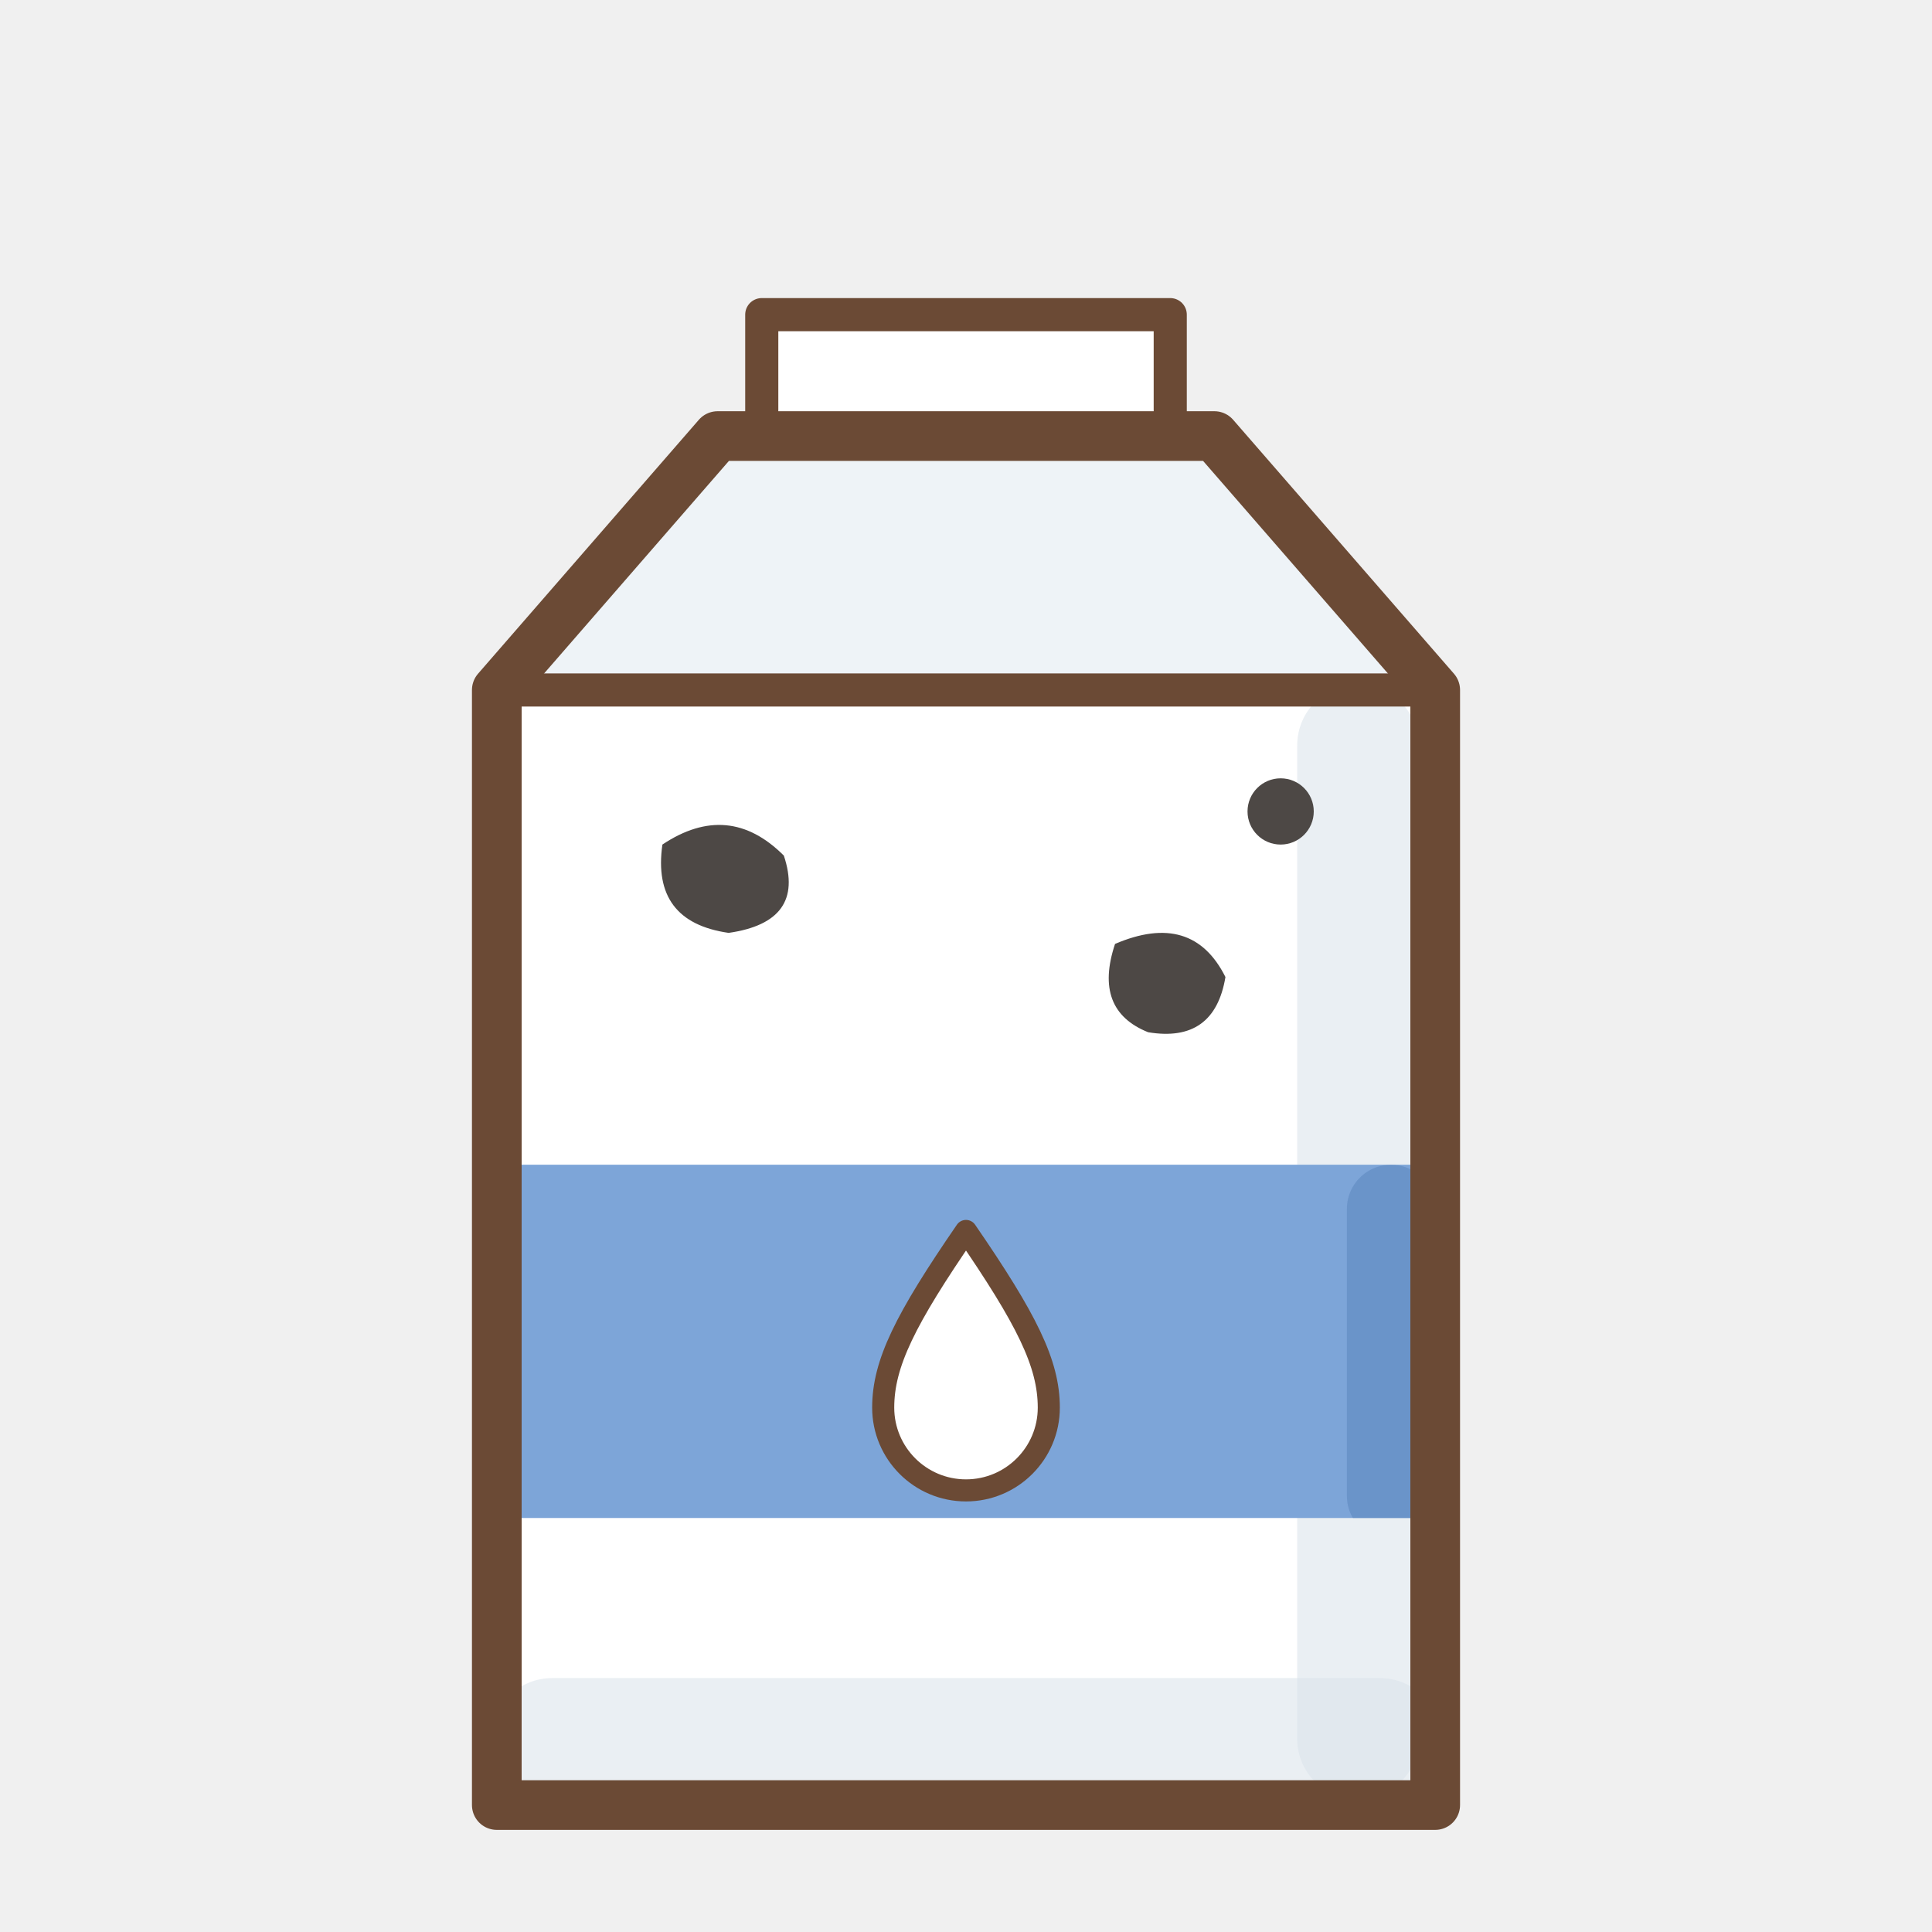
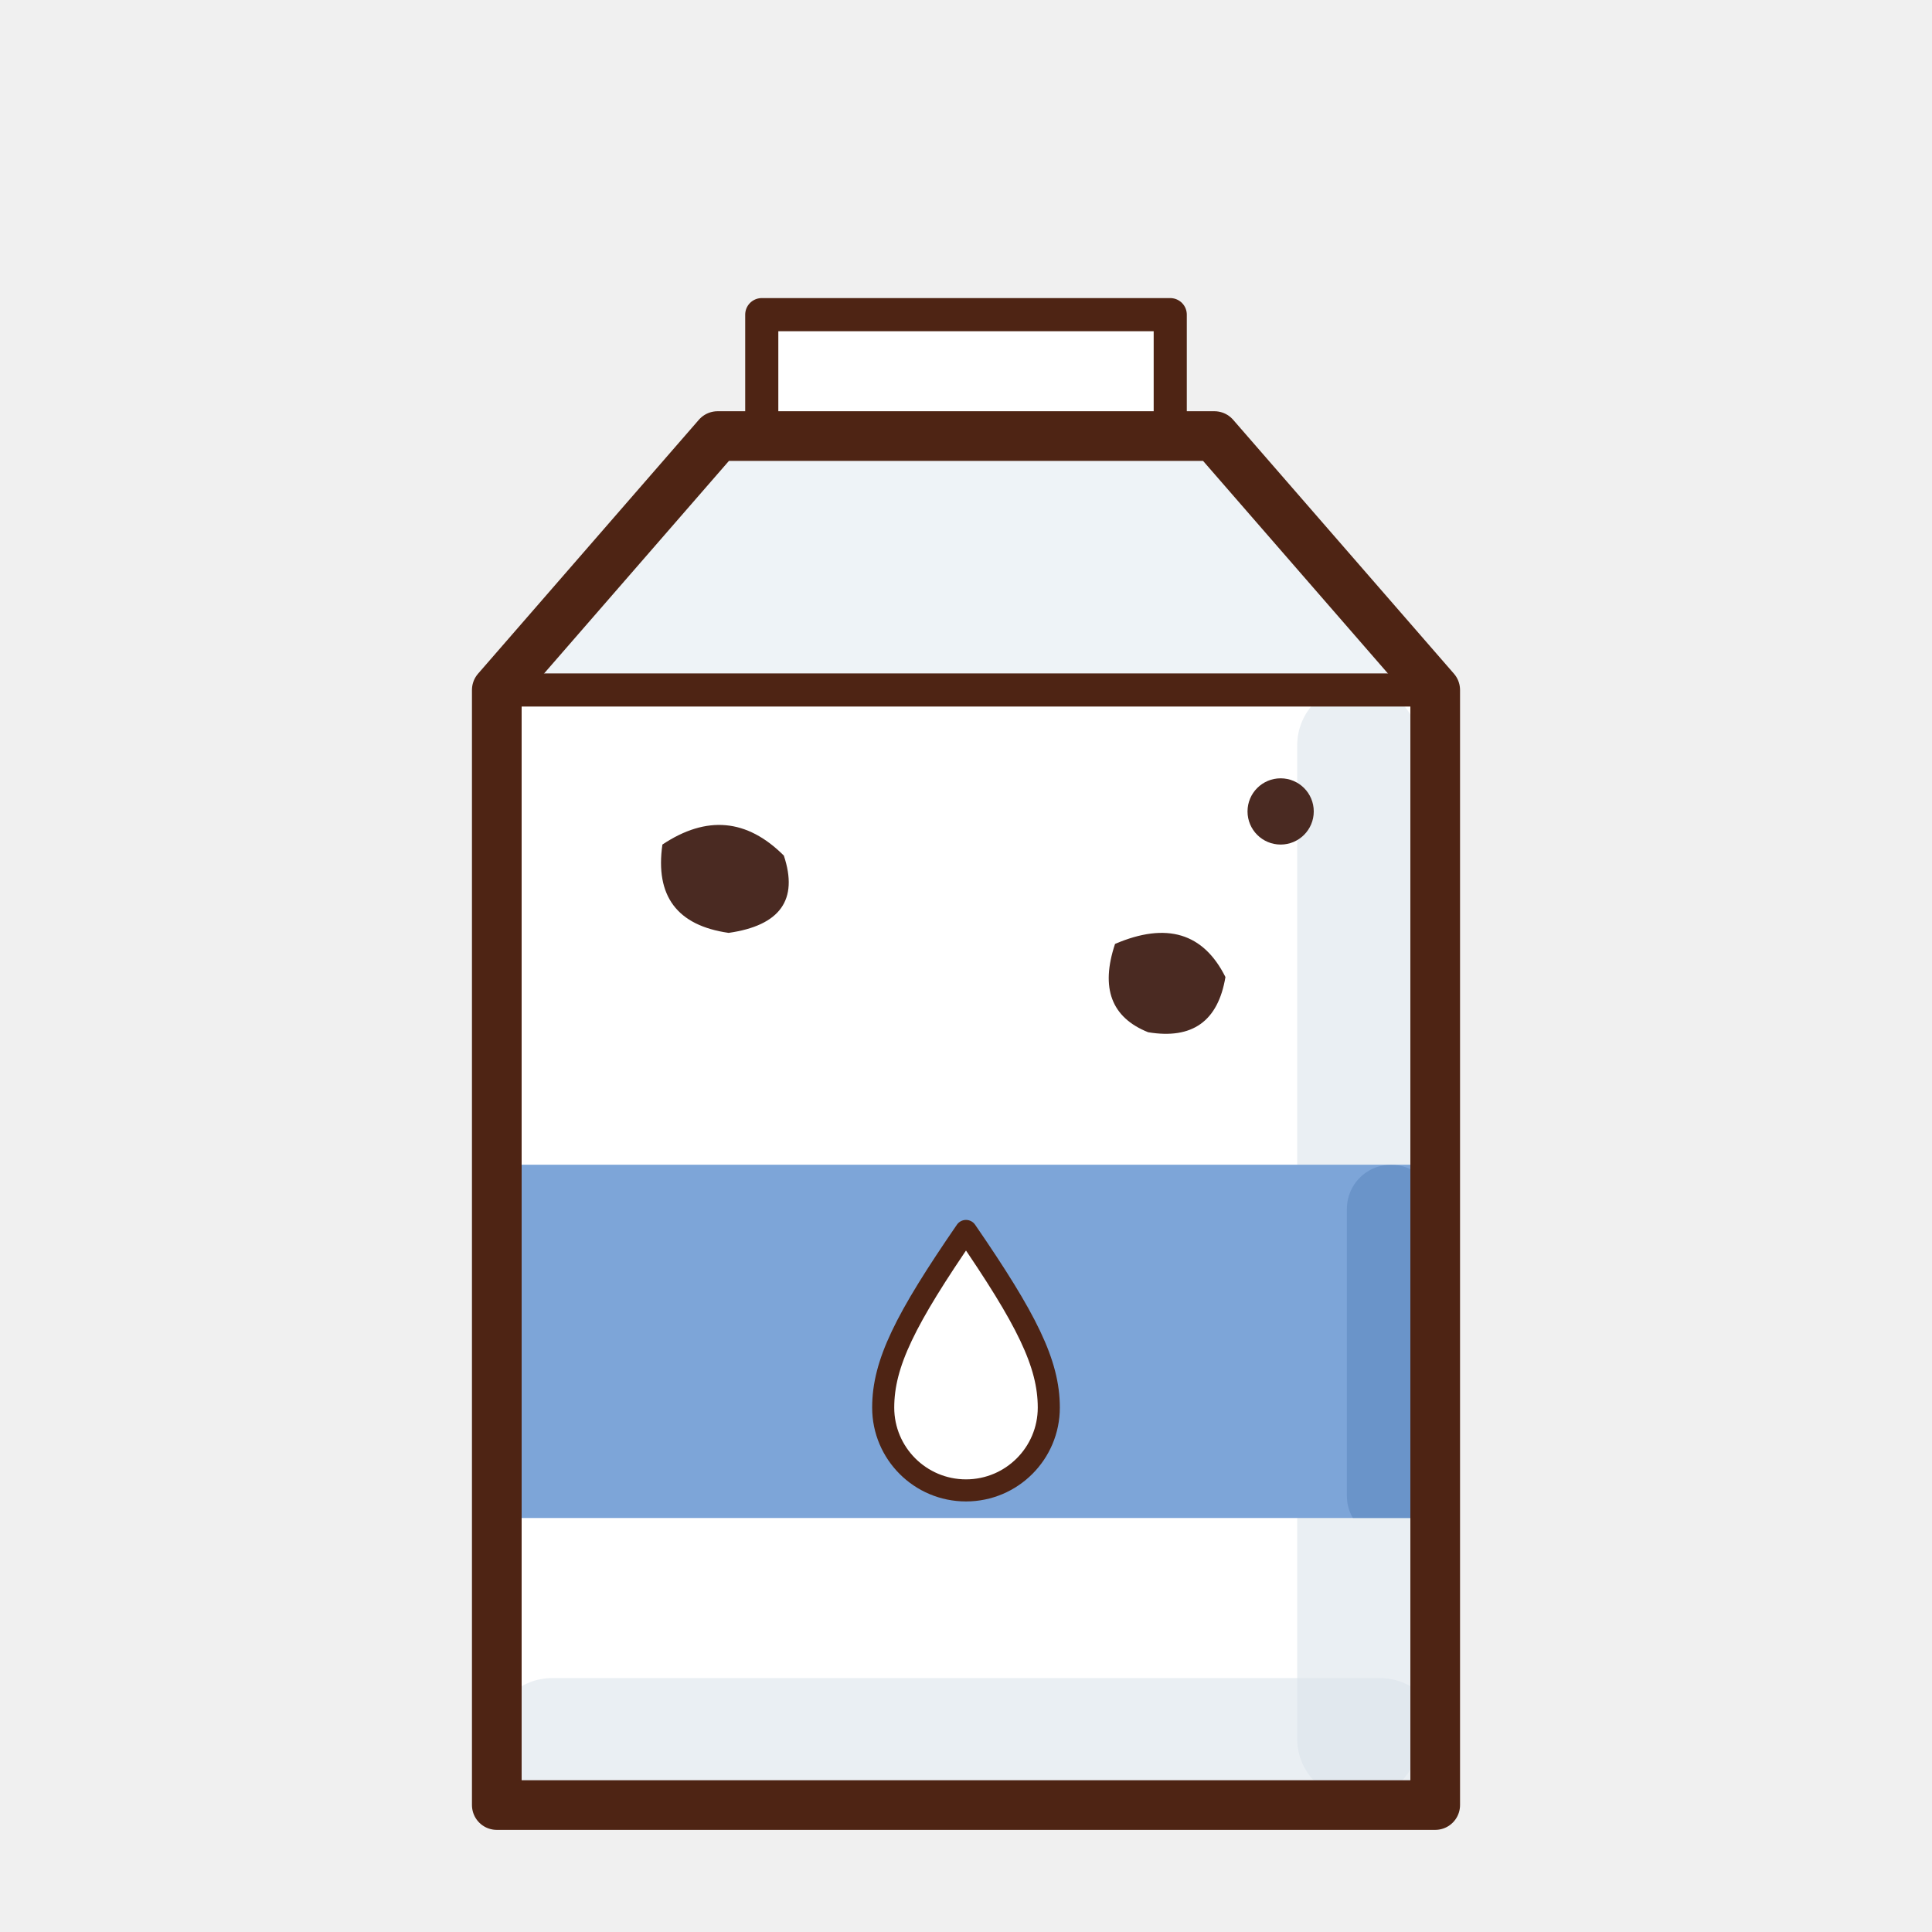
<svg xmlns="http://www.w3.org/2000/svg" width="512" height="512" viewBox="30 25 350 350">
  <defs>
    <clipPath id="r">
      <path d="M120 352 L 120 150 L 160 104 L 250 104 L 290 150 L 290 352 Z" />
    </clipPath>
    <clipPath id="r0">
      <path d="M120 236 L 290 236 L 290 300 L 120 300 Z" />
    </clipPath>
    <clipPath id="r1">
      <path d="M160 104 L 250 104 L 290 150 L 120 150 Z" />
    </clipPath>
    <clipPath id="r2">
      <path d="M168 82 L 242 82 L 242 104 L 168 104 Z" />
    </clipPath>
  </defs>
  <path d="M120 352 L 120 150 L 160 104 L 250 104 L 290 150 L 290 352 Z" fill="#FFFFFF" />
  <g clip-path="url(#r)">
    <path d="M276 160 L 276 340" stroke="#D9E2EA" stroke-width="22" stroke-linecap="round" stroke-linejoin="round" fill="none" opacity="0.55" />
    <path d="M130 340 L 280 340" stroke="#D9E2EA" stroke-width="22" stroke-linecap="round" stroke-linejoin="round" fill="none" opacity="0.55" />
  </g>
  <path d="M120 236 L 290 236 L 290 300 L 120 300 Z" fill="#7DA5D8" />
  <g clip-path="url(#r0)">
    <path d="M282 244 L 282 296" stroke="#5B86BE" stroke-width="16" stroke-linecap="round" stroke-linejoin="round" fill="none" opacity="0.55" />
  </g>
  <path d="M160 104 L 250 104 L 290 150 L 120 150 Z" fill="#EEF3F7" />
-   <path d="M160 104 L 250 104 L 290 150 L 120 150 Z" fill="none" stroke="#6B4A35" stroke-width="6" stroke-linejoin="round" />
+   <path d="M160 104 L 250 104 L 290 150 L 120 150 Z" fill="none" stroke="#4E2414" stroke-width="6" stroke-linejoin="round" />
  <path d="M168 82 L 242 82 L 242 104 L 168 104 Z" fill="#FFFFFF" />
-   <path d="M168 82 L 242 82 L 242 104 L 168 104 Z" fill="none" stroke="#6B4A35" stroke-width="6" stroke-linejoin="round" />
-   <path d="M150 178 q12 -8 22 2 q4 12 -10 14 q-14 -2 -12 -16 Z" fill="#4D4845" />
-   <path d="M232 196 q14 -6 20 6 q-2 12 -14 10 q-10 -4 -6 -16 Z" fill="#4D4845" />
-   <circle cx="262" cy="172" r="6" fill="#4D4845" />
-   <path d="M205 248 C 194 264, 190 272, 190 280 a 15 15 0 0 0 30 0 C 220 272, 216 264, 205 248 Z" fill="#FFFFFF" stroke="#6B4A35" stroke-width="4" stroke-linejoin="round" />
-   <path d="M120 352 L 120 150 L 160 104 L 250 104 L 290 150 L 290 352 Z" fill="none" stroke="#6B4A35" stroke-width="9" stroke-linejoin="round" />
+   <path d="M168 82 L 242 82 L 242 104 L 168 104 Z" fill="none" stroke="#4E2414" stroke-width="6" stroke-linejoin="round" />
+   <path d="M150 178 q12 -8 22 2 q4 12 -10 14 q-14 -2 -12 -16 Z" fill="#4A2A22" />
+   <path d="M232 196 q14 -6 20 6 q-2 12 -14 10 q-10 -4 -6 -16 Z" fill="#4A2A22" />
+   <circle cx="262" cy="172" r="6" fill="#4A2A22" />
+   <path d="M205 248 C 194 264, 190 272, 190 280 a 15 15 0 0 0 30 0 C 220 272, 216 264, 205 248 Z" fill="#FFFFFF" stroke="#4E2414" stroke-width="4" stroke-linejoin="round" />
+   <path d="M120 352 L 120 150 L 160 104 L 250 104 L 290 150 L 290 352 Z" fill="none" stroke="#4E2414" stroke-width="9" stroke-linejoin="round" />
</svg>
